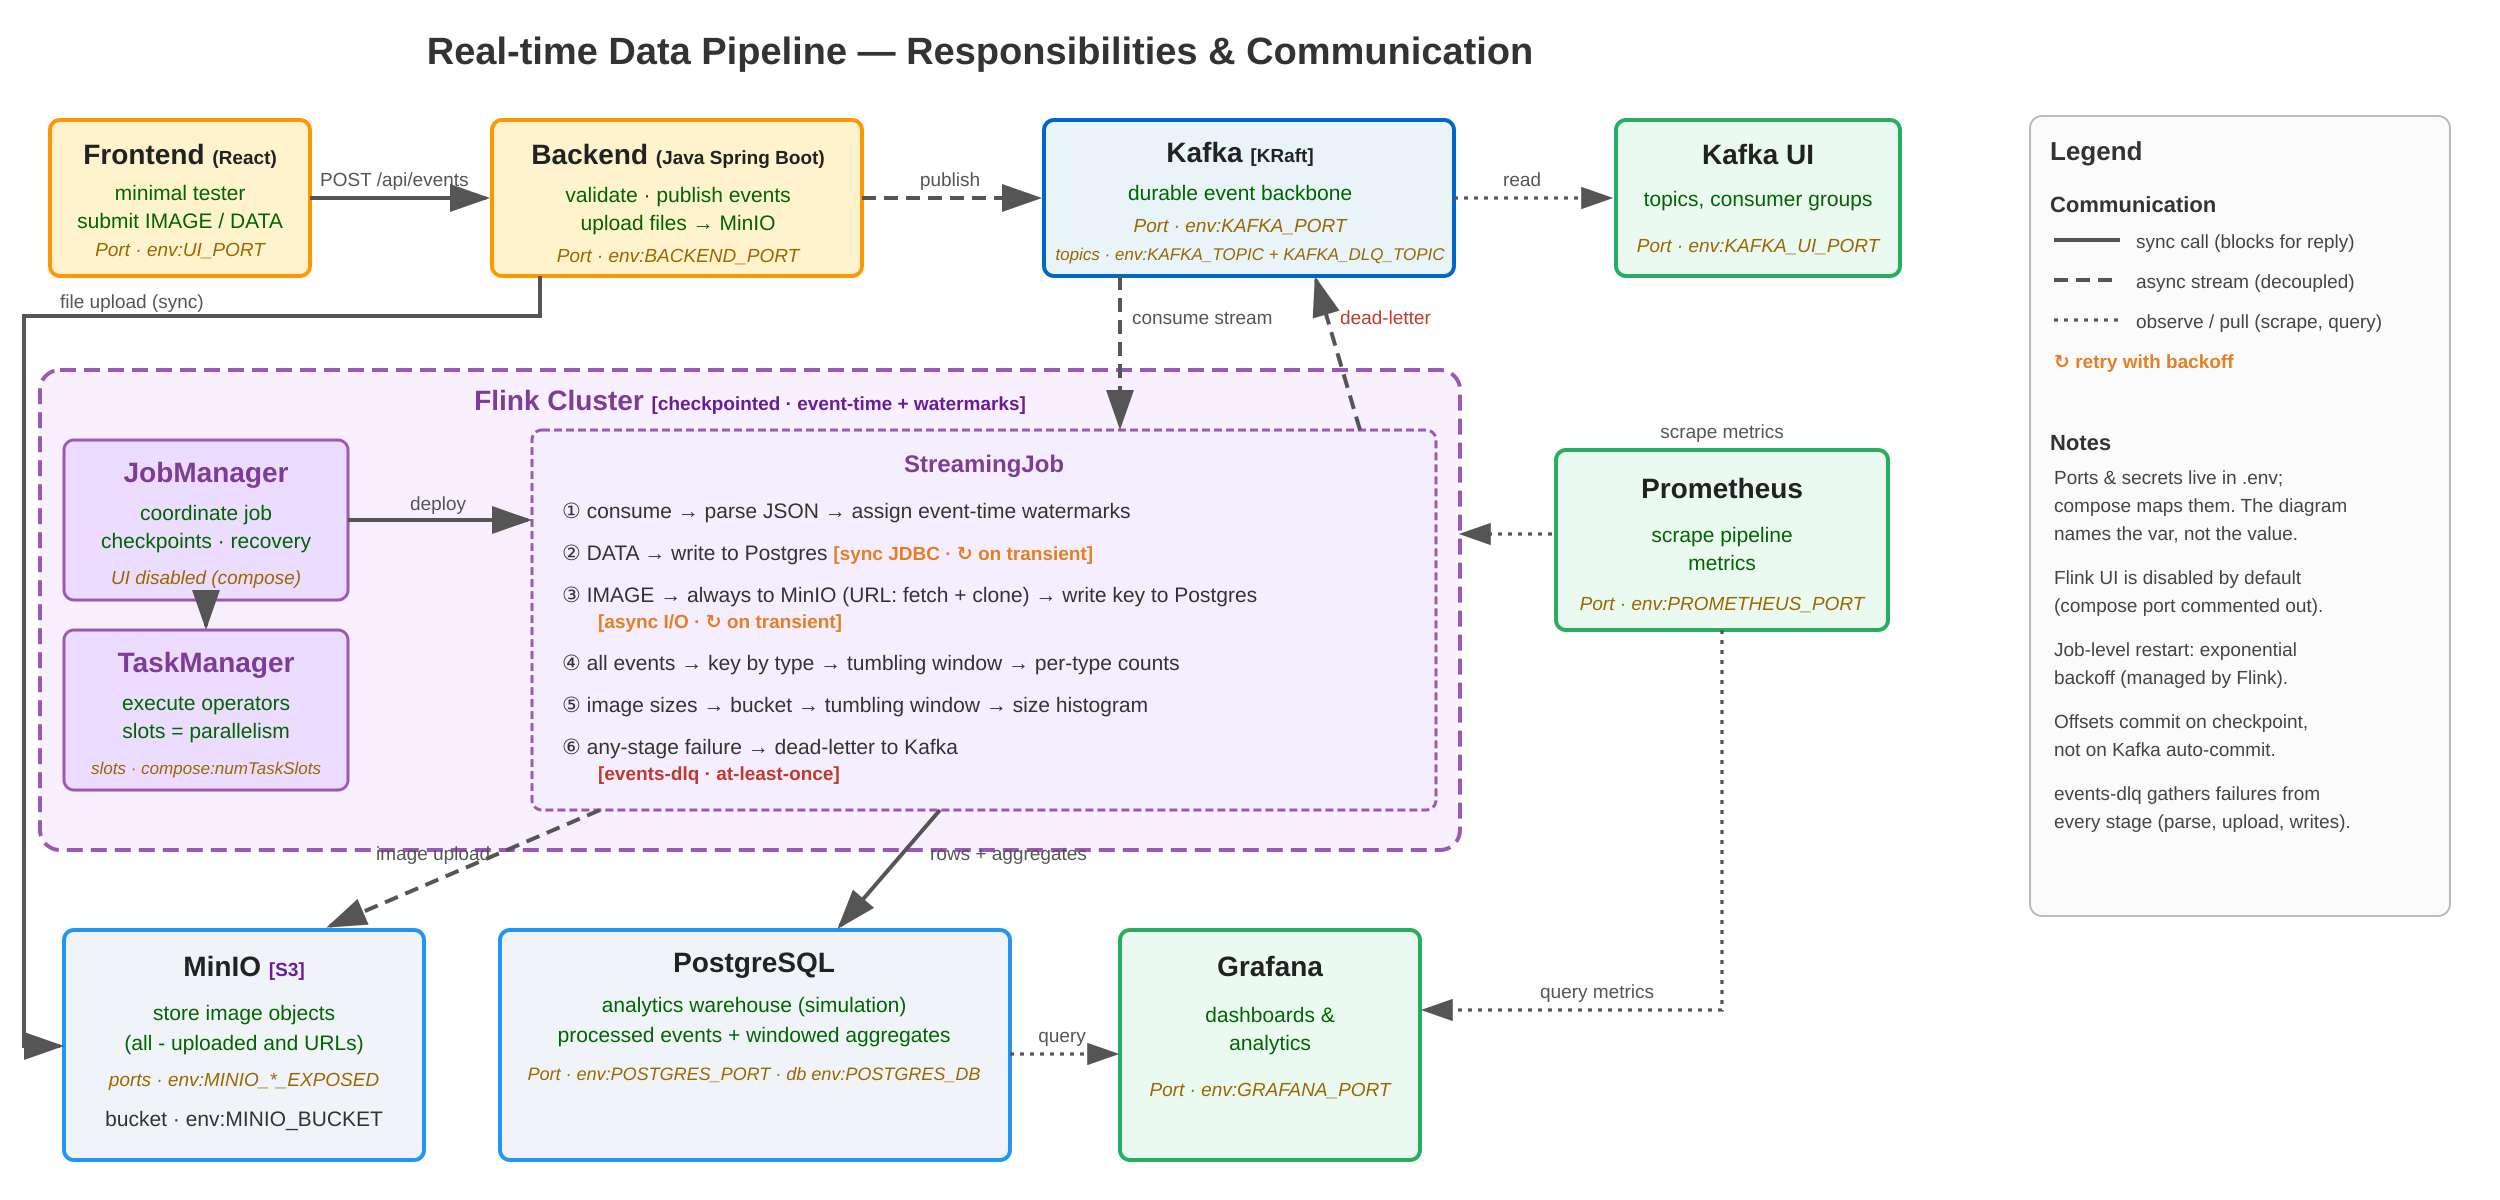
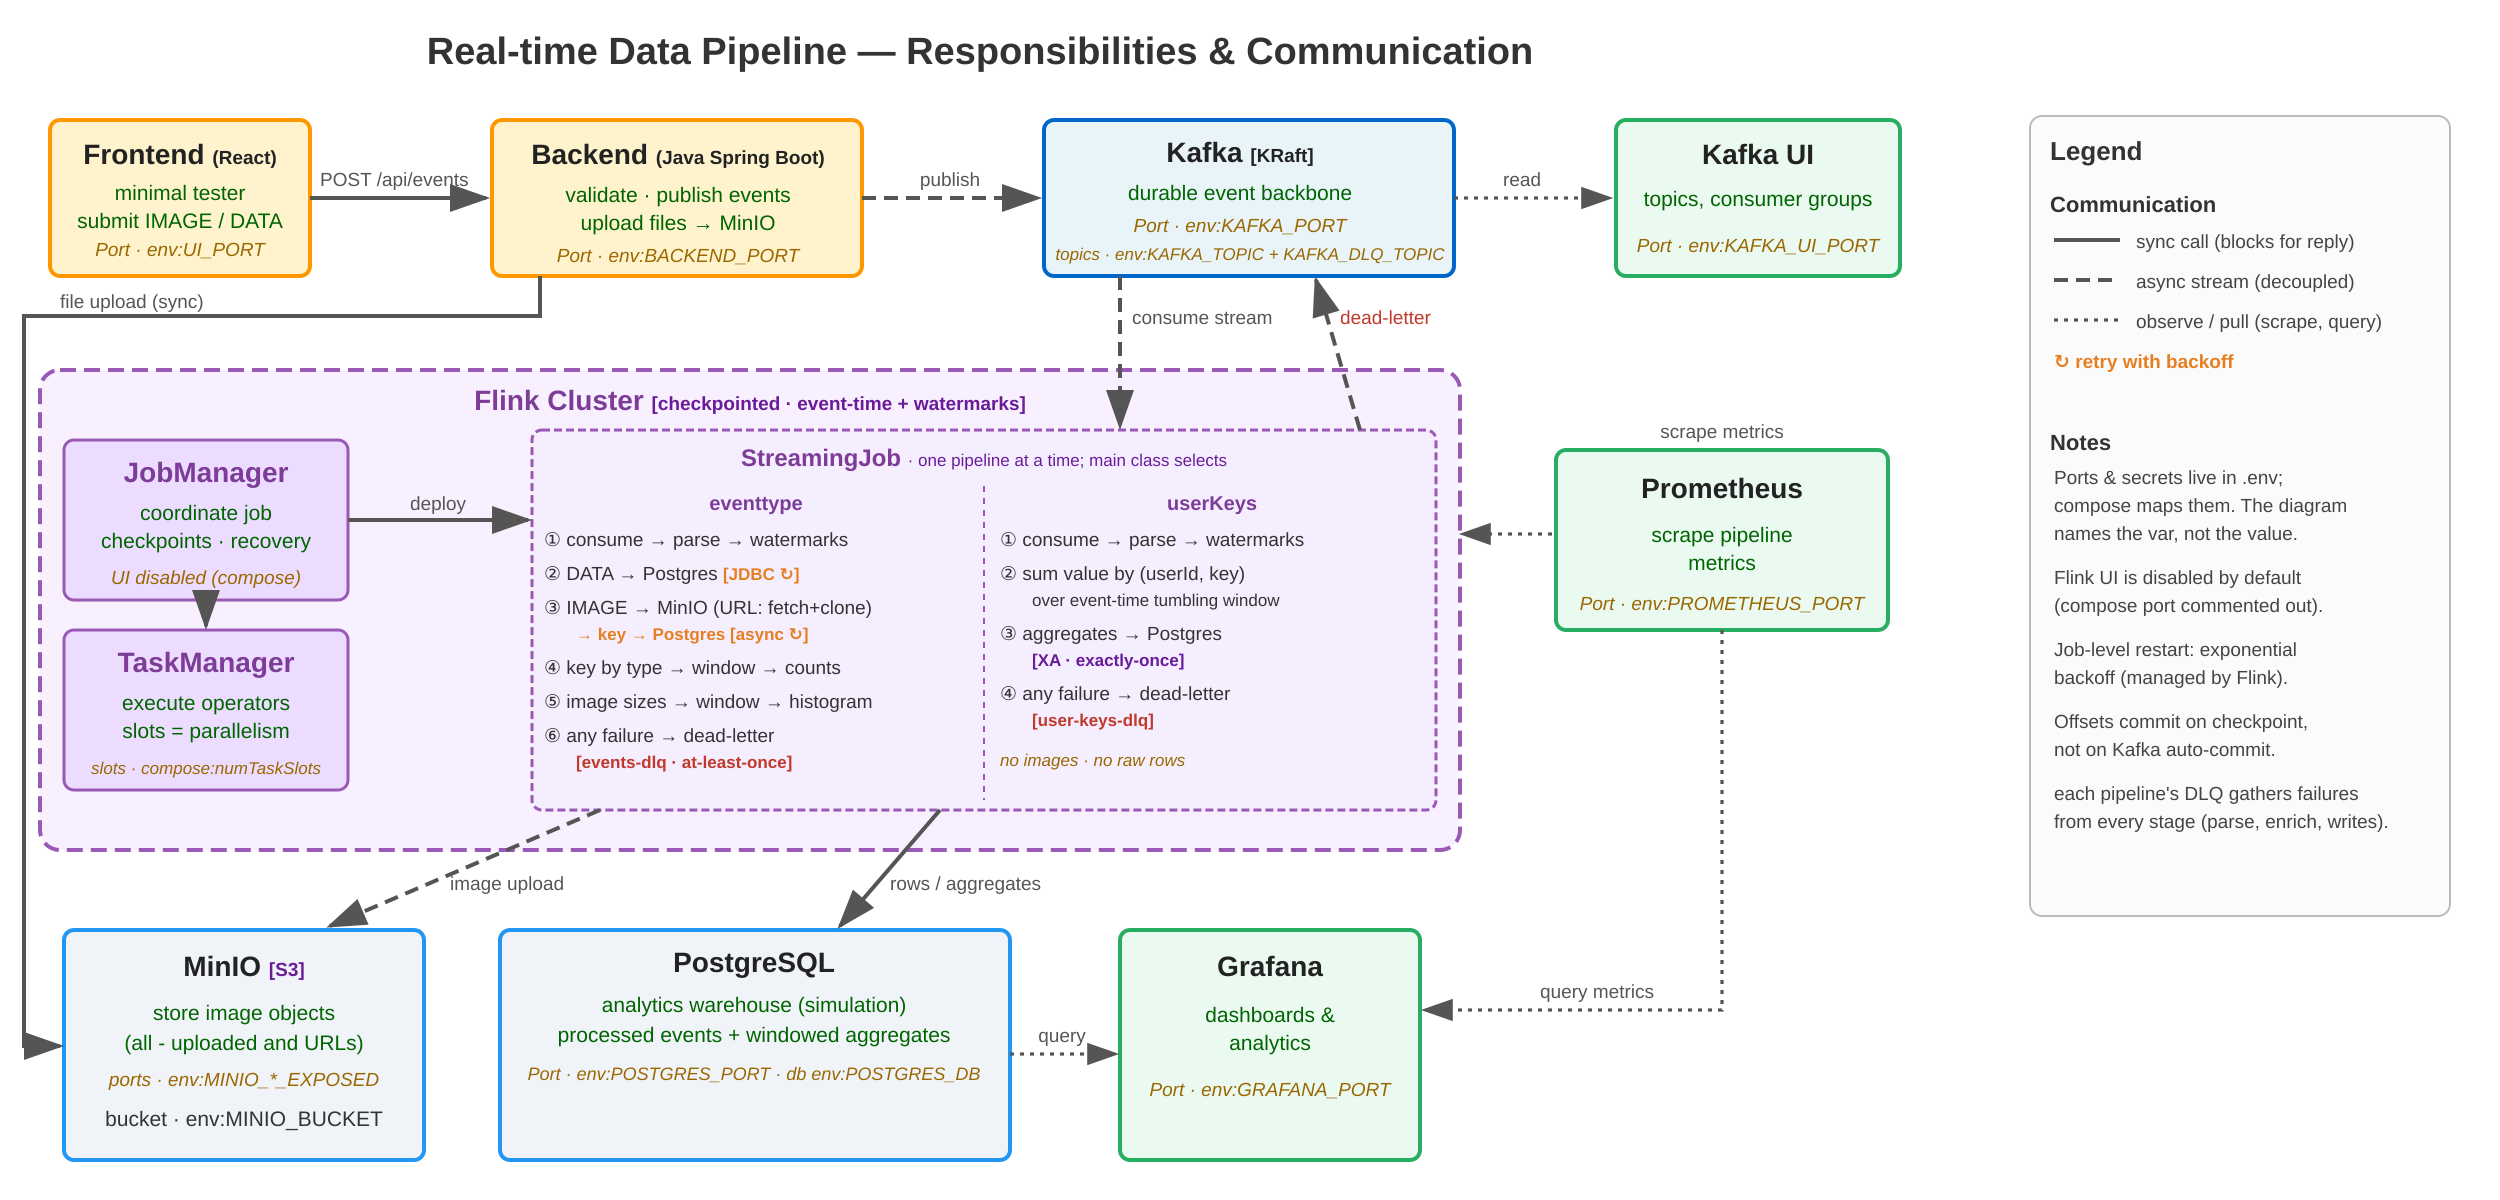
<svg xmlns="http://www.w3.org/2000/svg" viewBox="0 0 1250 600">
  <defs>
    <style>
      .ingestion   { fill: #fff3cd; stroke: #ff9800; stroke-width: 2; }
      .broker      { fill: #e8f4f8; stroke: #0066cc; stroke-width: 2; }
      .flink-region{ fill: #f8f0ff; stroke: #9b59b6; stroke-width: 2; stroke-dasharray: 8,4; }
      .flink-inner { fill: #ecdcff; stroke: #9b59b6; stroke-width: 1.5; }
      .stream-job  { fill: #f5eeff; stroke: #9b59b6; stroke-width: 1.5; stroke-dasharray: 4,2; }
      .sink        { fill: #f0f4f8; stroke: #2196f3; stroke-width: 2; }
      .observ      { fill: #eafaf1; stroke: #27ae60; stroke-width: 2; }
      .legend-box  { fill: #fbfbfb; stroke: #bbb; stroke-width: 1; }

      .big-title   { font-family: Arial, sans-serif; font-size: 19px; font-weight: bold; fill: #333; }
      .box-title   { font-family: Arial, sans-serif; font-size: 14px; font-weight: bold; fill: #222; }
      .resp        { font-family: Arial, sans-serif; font-size: 10.5px; fill: #006400; }
      .cfg         { font-family: Arial, sans-serif; font-size: 9.5px; fill: #9a6700; font-style: italic; }
      .mode        { font-family: Arial, sans-serif; font-size: 9.5px; fill: #6a1b9a; font-weight: bold; }
      .step        { font-family: Arial, sans-serif; font-size: 10.5px; fill: #333; }
      .retry       { font-family: Arial, sans-serif; font-size: 9.5px; fill: #e67e22; font-weight: bold; }
      .alabel      { font-family: Arial, sans-serif; font-size: 9.5px; fill: #555; }
      .region-label{ font-family: Arial, sans-serif; font-size: 12px; font-weight: bold; fill: #7d3c98; }
      .leg-h       { font-family: Arial, sans-serif; font-size: 11px; font-weight: bold; fill: #333; }
      .leg-t       { font-family: Arial, sans-serif; font-size: 9.5px; fill: #444; }

      .sync   { stroke: #555; stroke-width: 2; fill: none; }
      .async  { stroke: #555; stroke-width: 2; fill: none; stroke-dasharray: 7,4; }
      .observe{ stroke: #555; stroke-width: 1.6; fill: none; stroke-dasharray: 2,3; }
    </style>
    <marker id="ah" markerWidth="10" markerHeight="7" refX="9" refY="3.5" orient="auto">
      <polygon points="0 0,10 3.5,0 7" fill="#555" />
    </marker>
  </defs>
  <rect width="1250" height="600" fill="#ffffff" />
  <text x="490" y="32" class="big-title" text-anchor="middle">Real-time Data Pipeline — Responsibilities &amp; Communication</text>
  <rect x="25" y="60" width="130" height="78" class="ingestion" rx="5" />
  <text x="90" y="82" class="box-title" text-anchor="middle">Frontend <tspan style="font-size: 9.5px;">(React)</tspan>
  </text>
  <text x="90" y="100" class="resp" text-anchor="middle">minimal tester</text>
  <text x="90" y="114" class="resp" text-anchor="middle">submit IMAGE / DATA</text>
  <text x="90" y="128" class="cfg" text-anchor="middle">Port · env:UI_PORT</text>
  <rect x="246" y="60" width="185" height="78" class="ingestion" rx="5" />
  <text x="339" y="82" class="box-title" text-anchor="middle">Backend <tspan style="font-size: 9.5px;">(Java Spring Boot)</tspan>
  </text>
  <text x="339" y="101" class="resp" text-anchor="middle">validate · publish events</text>
  <text x="339" y="115" class="resp" text-anchor="middle">upload files → MinIO</text>
  <text x="339" y="131" class="cfg" text-anchor="middle">Port · env:BACKEND_PORT</text>
  <rect x="522" y="60" width="205" height="78" class="broker" rx="5" />
  <text x="620" y="81" class="box-title" text-anchor="middle">Kafka <tspan style="font-size: 9.5px;">[KRaft]</tspan>
  </text>
  <text x="620" y="100" class="resp" text-anchor="middle">durable event backbone</text>
  <text x="620" y="116" class="cfg" text-anchor="middle">Port · env:KAFKA_PORT</text>
  <text x="625" y="130" class="cfg" text-anchor="middle" style="font-size: 8.5px;">topics · env:KAFKA_TOPIC + KAFKA_DLQ_TOPIC</text>
  <rect x="808" y="60" width="142" height="78" class="observ" rx="5" />
  <text x="879" y="82" class="box-title" text-anchor="middle">Kafka UI</text>
  <text x="879" y="103" class="resp" text-anchor="middle">topics, consumer groups</text>
  <text x="879" y="126" class="cfg" text-anchor="middle">Port · env:KAFKA_UI_PORT</text>
  <rect x="20" y="185" width="710" height="240" class="flink-region" rx="10" />
  <text x="375" y="205" class="region-label" text-anchor="middle" style="font-size: 14px;">Flink Cluster <tspan class="mode">[checkpointed · event-time + watermarks]</tspan>
  </text>
  <rect x="32" y="220" width="142" height="80" class="flink-inner" rx="5" />
  <text x="103" y="241" class="box-title" text-anchor="middle" style="fill: #7d3c98;">JobManager</text>
  <text x="103" y="260" class="resp" text-anchor="middle">coordinate job</text>
  <text x="103" y="274" class="resp" text-anchor="middle">checkpoints · recovery</text>
  <text x="103" y="292" class="cfg" text-anchor="middle">UI disabled (compose)</text>
  <rect x="32" y="315" width="142" height="80" class="flink-inner" rx="5" />
  <text x="103" y="336" class="box-title" text-anchor="middle" style="fill: #7d3c98;">TaskManager</text>
  <text x="103" y="355" class="resp" text-anchor="middle">execute operators</text>
  <text x="103" y="369" class="resp" text-anchor="middle">slots = parallelism</text>
  <text x="103" y="387" class="cfg" text-anchor="middle" style="font-size: 8.5px;">slots · compose:numTaskSlots</text>
  <rect x="266" y="215" width="452" height="190" class="stream-job" rx="5" />
-   <text x="492" y="236" class="region-label" text-anchor="middle" style="font-size: 12px;">StreamingJob</text>
-   <text x="281" y="259" class="step">① consume → parse JSON → assign event-time watermarks</text>
-   <text x="281" y="280" class="step">② DATA → write to Postgres   <tspan class="retry">[sync JDBC · ↻ on transient]</tspan>
+   <text x="492" y="233" class="region-label" text-anchor="middle" style="font-size: 12px;">StreamingJob <tspan style="font-size: 8.5px; font-weight: normal; fill: #6a1b9a;">· one pipeline at a time; main class selects</tspan>
  </text>
-   <text x="281" y="301" class="step">③ IMAGE → always to MinIO (URL: fetch + clone) → write key to Postgres</text>
-   <text x="299" y="314" class="retry">[async I/O · ↻ on transient]</text>
-   <text x="281" y="335" class="step">④ all events → key by type → tumbling window → per-type counts</text>
-   <text x="281" y="356" class="step">⑤ image sizes → bucket → tumbling window → size histogram</text>
-   <text x="281" y="377" class="step">⑥ any-stage failure → dead-letter to Kafka</text>
-   <text x="299" y="390" class="retry" style="fill: #c0392b;">[events-dlq · at-least-once]</text>
+   <line x1="492" y1="243" x2="492" y2="400" stroke="#9b59b6" stroke-width="1" stroke-dasharray="3,3" />
+   <text x="378" y="255" text-anchor="middle" style="font-family: Arial, sans-serif; font-size: 10px; font-weight: bold; fill: #7d3c98;">eventtype</text>
+   <text x="606" y="255" text-anchor="middle" style="font-family: Arial, sans-serif; font-size: 10px; font-weight: bold; fill: #7d3c98;">userKeys</text>
+   <text x="272" y="273" class="step" style="font-size: 9.5px;">① consume → parse → watermarks</text>
+   <text x="272" y="290" class="step" style="font-size: 9.5px;">② DATA → Postgres <tspan class="retry" style="font-size: 8.5px;">[JDBC ↻]</tspan>
+   </text>
+   <text x="272" y="307" class="step" style="font-size: 9.5px;">③ IMAGE → MinIO (URL: fetch+clone)</text>
+   <text x="288" y="320" class="retry" style="font-size: 8.5px;">→ key → Postgres [async ↻]</text>
+   <text x="272" y="337" class="step" style="font-size: 9.5px;">④ key by type → window → counts</text>
+   <text x="272" y="354" class="step" style="font-size: 9.5px;">⑤ image sizes → window → histogram</text>
+   <text x="272" y="371" class="step" style="font-size: 9.5px;">⑥ any failure → dead-letter</text>
+   <text x="288" y="384" class="retry" style="font-size: 8.5px; fill: #c0392b;">[events-dlq · at-least-once]</text>
+   <text x="500" y="273" class="step" style="font-size: 9.5px;">① consume → parse → watermarks</text>
+   <text x="500" y="290" class="step" style="font-size: 9.5px;">② sum value by (userId, key)</text>
+   <text x="516" y="303" class="step" style="font-size: 8.5px;">over event-time tumbling window</text>
+   <text x="500" y="320" class="step" style="font-size: 9.5px;">③ aggregates → Postgres</text>
+   <text x="516" y="333" class="retry" style="font-size: 8.5px; fill: #6a1b9a;">[XA · exactly-once]</text>
+   <text x="500" y="350" class="step" style="font-size: 9.5px;">④ any failure → dead-letter</text>
+   <text x="516" y="363" class="retry" style="font-size: 8.5px; fill: #c0392b;">[user-keys-dlq]</text>
+   <text x="500" y="383" class="cfg" style="font-size: 8.5px;">no images · no raw rows</text>
  <rect x="778" y="225" width="166" height="90" class="observ" rx="5" />
  <text x="861" y="249" class="box-title" text-anchor="middle">Prometheus</text>
  <text x="861" y="271" class="resp" text-anchor="middle">scrape pipeline</text>
  <text x="861" y="285" class="resp" text-anchor="middle">metrics</text>
  <text x="861" y="305" class="cfg" text-anchor="middle">Port · env:PROMETHEUS_PORT</text>
  <rect x="32" y="465" width="180" height="115" class="sink" rx="5" />
  <text x="122" y="488" class="box-title" text-anchor="middle">MinIO <tspan class="mode">[S3]</tspan>
  </text>
  <text x="122" y="510" class="resp" text-anchor="middle">store image objects</text>
  <text x="122" y="525" class="resp" text-anchor="middle">(all - uploaded and URLs)</text>
  <text x="122" y="543" class="cfg" text-anchor="middle">ports · env:MINIO_*_EXPOSED</text>
  <text x="122" y="563" class="step" text-anchor="middle">bucket · env:MINIO_BUCKET</text>
  <rect x="250" y="465" width="255" height="115" class="sink" rx="5" />
  <text x="377" y="486" class="box-title" text-anchor="middle">PostgreSQL</text>
  <text x="377" y="506" class="resp" text-anchor="middle">analytics warehouse (simulation)</text>
  <text x="377" y="521" class="resp" text-anchor="middle">processed events + windowed aggregates</text>
  <text x="377" y="540" class="cfg" text-anchor="middle" style="font-size: 9px;">Port · env:POSTGRES_PORT · db env:POSTGRES_DB</text>
  <rect x="560" y="465" width="150" height="115" class="observ" rx="5" />
  <text x="635" y="488" class="box-title" text-anchor="middle">Grafana</text>
  <text x="635" y="511" class="resp" text-anchor="middle">dashboards &amp;</text>
  <text x="635" y="525" class="resp" text-anchor="middle">analytics</text>
  <text x="635" y="548" class="cfg" text-anchor="middle">Port · env:GRAFANA_PORT</text>
  <path d="M 155 99 L 243 99" class="sync" marker-end="url(#ah)" />
  <text x="160" y="93" class="alabel">POST /api/events</text>
  <path d="M 431 99 L 519 99" class="async" marker-end="url(#ah)" />
  <text x="475" y="93" class="alabel" text-anchor="middle">publish</text>
  <path d="M 727 99 L 805 99" class="observe" marker-end="url(#ah)" />
  <text x="761" y="93" class="alabel" text-anchor="middle">read</text>
  <path d="M 560 138 L 560 213" class="async" marker-end="url(#ah)" />
  <text x="566" y="162" class="alabel">consume stream</text>
  <path d="M 680 215 L 658 140" class="async" marker-end="url(#ah)" />
  <text x="670" y="162" class="alabel" style="fill: #c0392b;">dead-letter</text>
  <path d="M 270 138 L 270 158 L 12 158 L 12 523 L 30 523" class="sync" marker-end="url(#ah)" />
  <text x="30" y="154" class="alabel">file upload (sync)</text>
  <path d="M 300 405 L 165 463" class="async" marker-end="url(#ah)" />
-   <text x="188" y="430" class="alabel">image upload</text>
+   <text x="225" y="445" class="alabel">image upload</text>
  <path d="M 470 405 L 420 463" class="sync" marker-end="url(#ah)" />
-   <text x="465" y="430" class="alabel">rows + aggregates</text>
+   <text x="445" y="445" class="alabel">rows / aggregates</text>
  <path d="M 776 267 L 731 267" class="observe" marker-end="url(#ah)" />
  <text x="861" y="219" class="alabel" text-anchor="middle">scrape metrics</text>
  <path d="M 505 527 L 558 527" class="observe" marker-end="url(#ah)" />
  <text x="531" y="521" class="alabel" text-anchor="middle">query</text>
  <path d="M 861 315 L 861 505 L 712 505" class="observe" marker-end="url(#ah)" />
  <text x="770" y="499" class="alabel">query metrics</text>
  <path d="M 103 300 L 103 313" class="sync" marker-end="url(#ah)" />
  <path d="M 174 260 L 264 260" class="sync" marker-end="url(#ah)" />
  <text x="219" y="255" class="alabel" text-anchor="middle">deploy</text>
  <rect x="1015" y="58" width="210" height="400" class="legend-box" rx="6" />
  <text x="1025" y="80" class="leg-h" style="font-size: 13px;">Legend</text>
  <text x="1025" y="106" class="leg-h">Communication</text>
  <path d="M 1027 120 L 1060 120" class="sync" />
  <text x="1068" y="124" class="leg-t">sync call (blocks for reply)</text>
  <path d="M 1027 140 L 1060 140" class="async" />
  <text x="1068" y="144" class="leg-t">async stream (decoupled)</text>
  <path d="M 1027 160 L 1060 160" class="observe" />
  <text x="1068" y="164" class="leg-t">observe / pull (scrape, query)</text>
  <text x="1027" y="184" class="leg-t" style="font-weight: bold; fill: #e67e22;">↻  retry with backoff</text>
  <text x="1025" y="225" class="leg-h">Notes</text>
  <text x="1027" y="242" class="leg-t">Ports &amp; secrets live in .env;</text>
  <text x="1027" y="256" class="leg-t">compose maps them. The diagram</text>
  <text x="1027" y="270" class="leg-t">names the var, not the value.</text>
  <text x="1027" y="292" class="leg-t">Flink UI is disabled by default</text>
  <text x="1027" y="306" class="leg-t">(compose port commented out).</text>
  <text x="1027" y="328" class="leg-t">Job-level restart: exponential</text>
  <text x="1027" y="342" class="leg-t">backoff (managed by Flink).</text>
  <text x="1027" y="364" class="leg-t">Offsets commit on checkpoint,</text>
  <text x="1027" y="378" class="leg-t">not on Kafka auto-commit.</text>
-   <text x="1027" y="400" class="leg-t">events-dlq gathers failures from</text>
-   <text x="1027" y="414" class="leg-t">every stage (parse, upload, writes).</text>
+   <text x="1027" y="400" class="leg-t">each pipeline's DLQ gathers failures</text>
+   <text x="1027" y="414" class="leg-t">from every stage (parse, enrich, writes).</text>
</svg>
